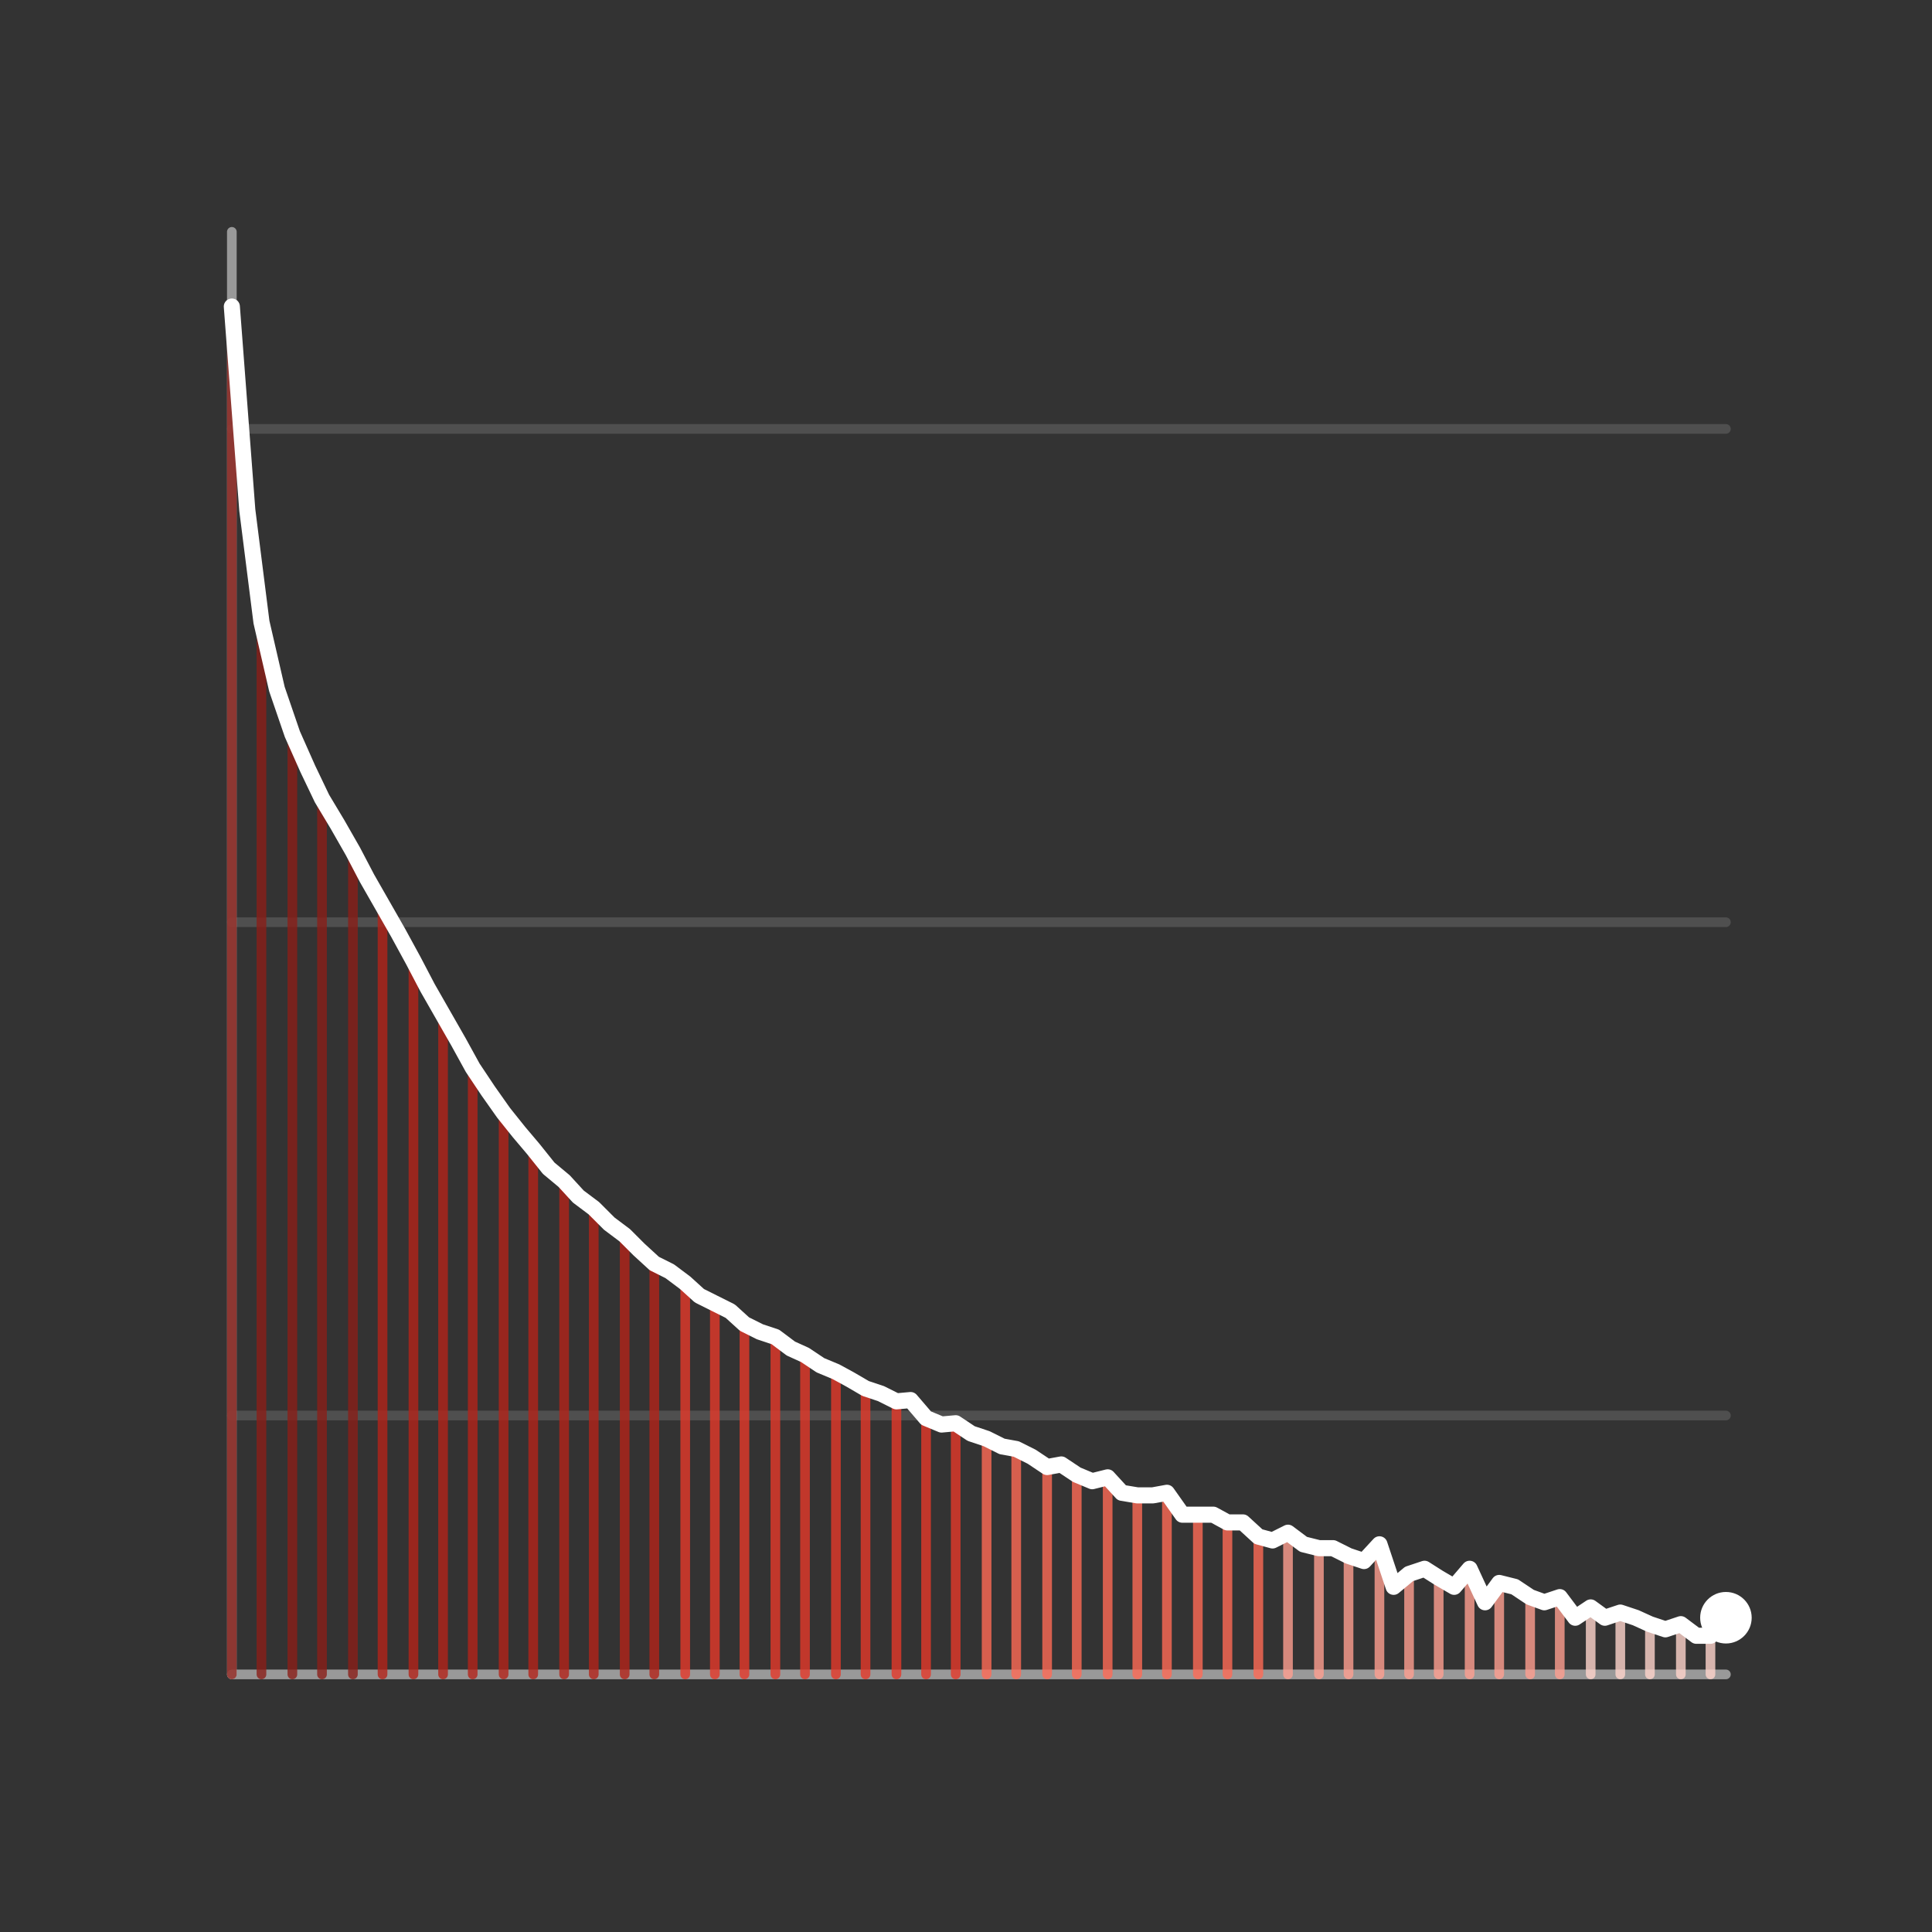
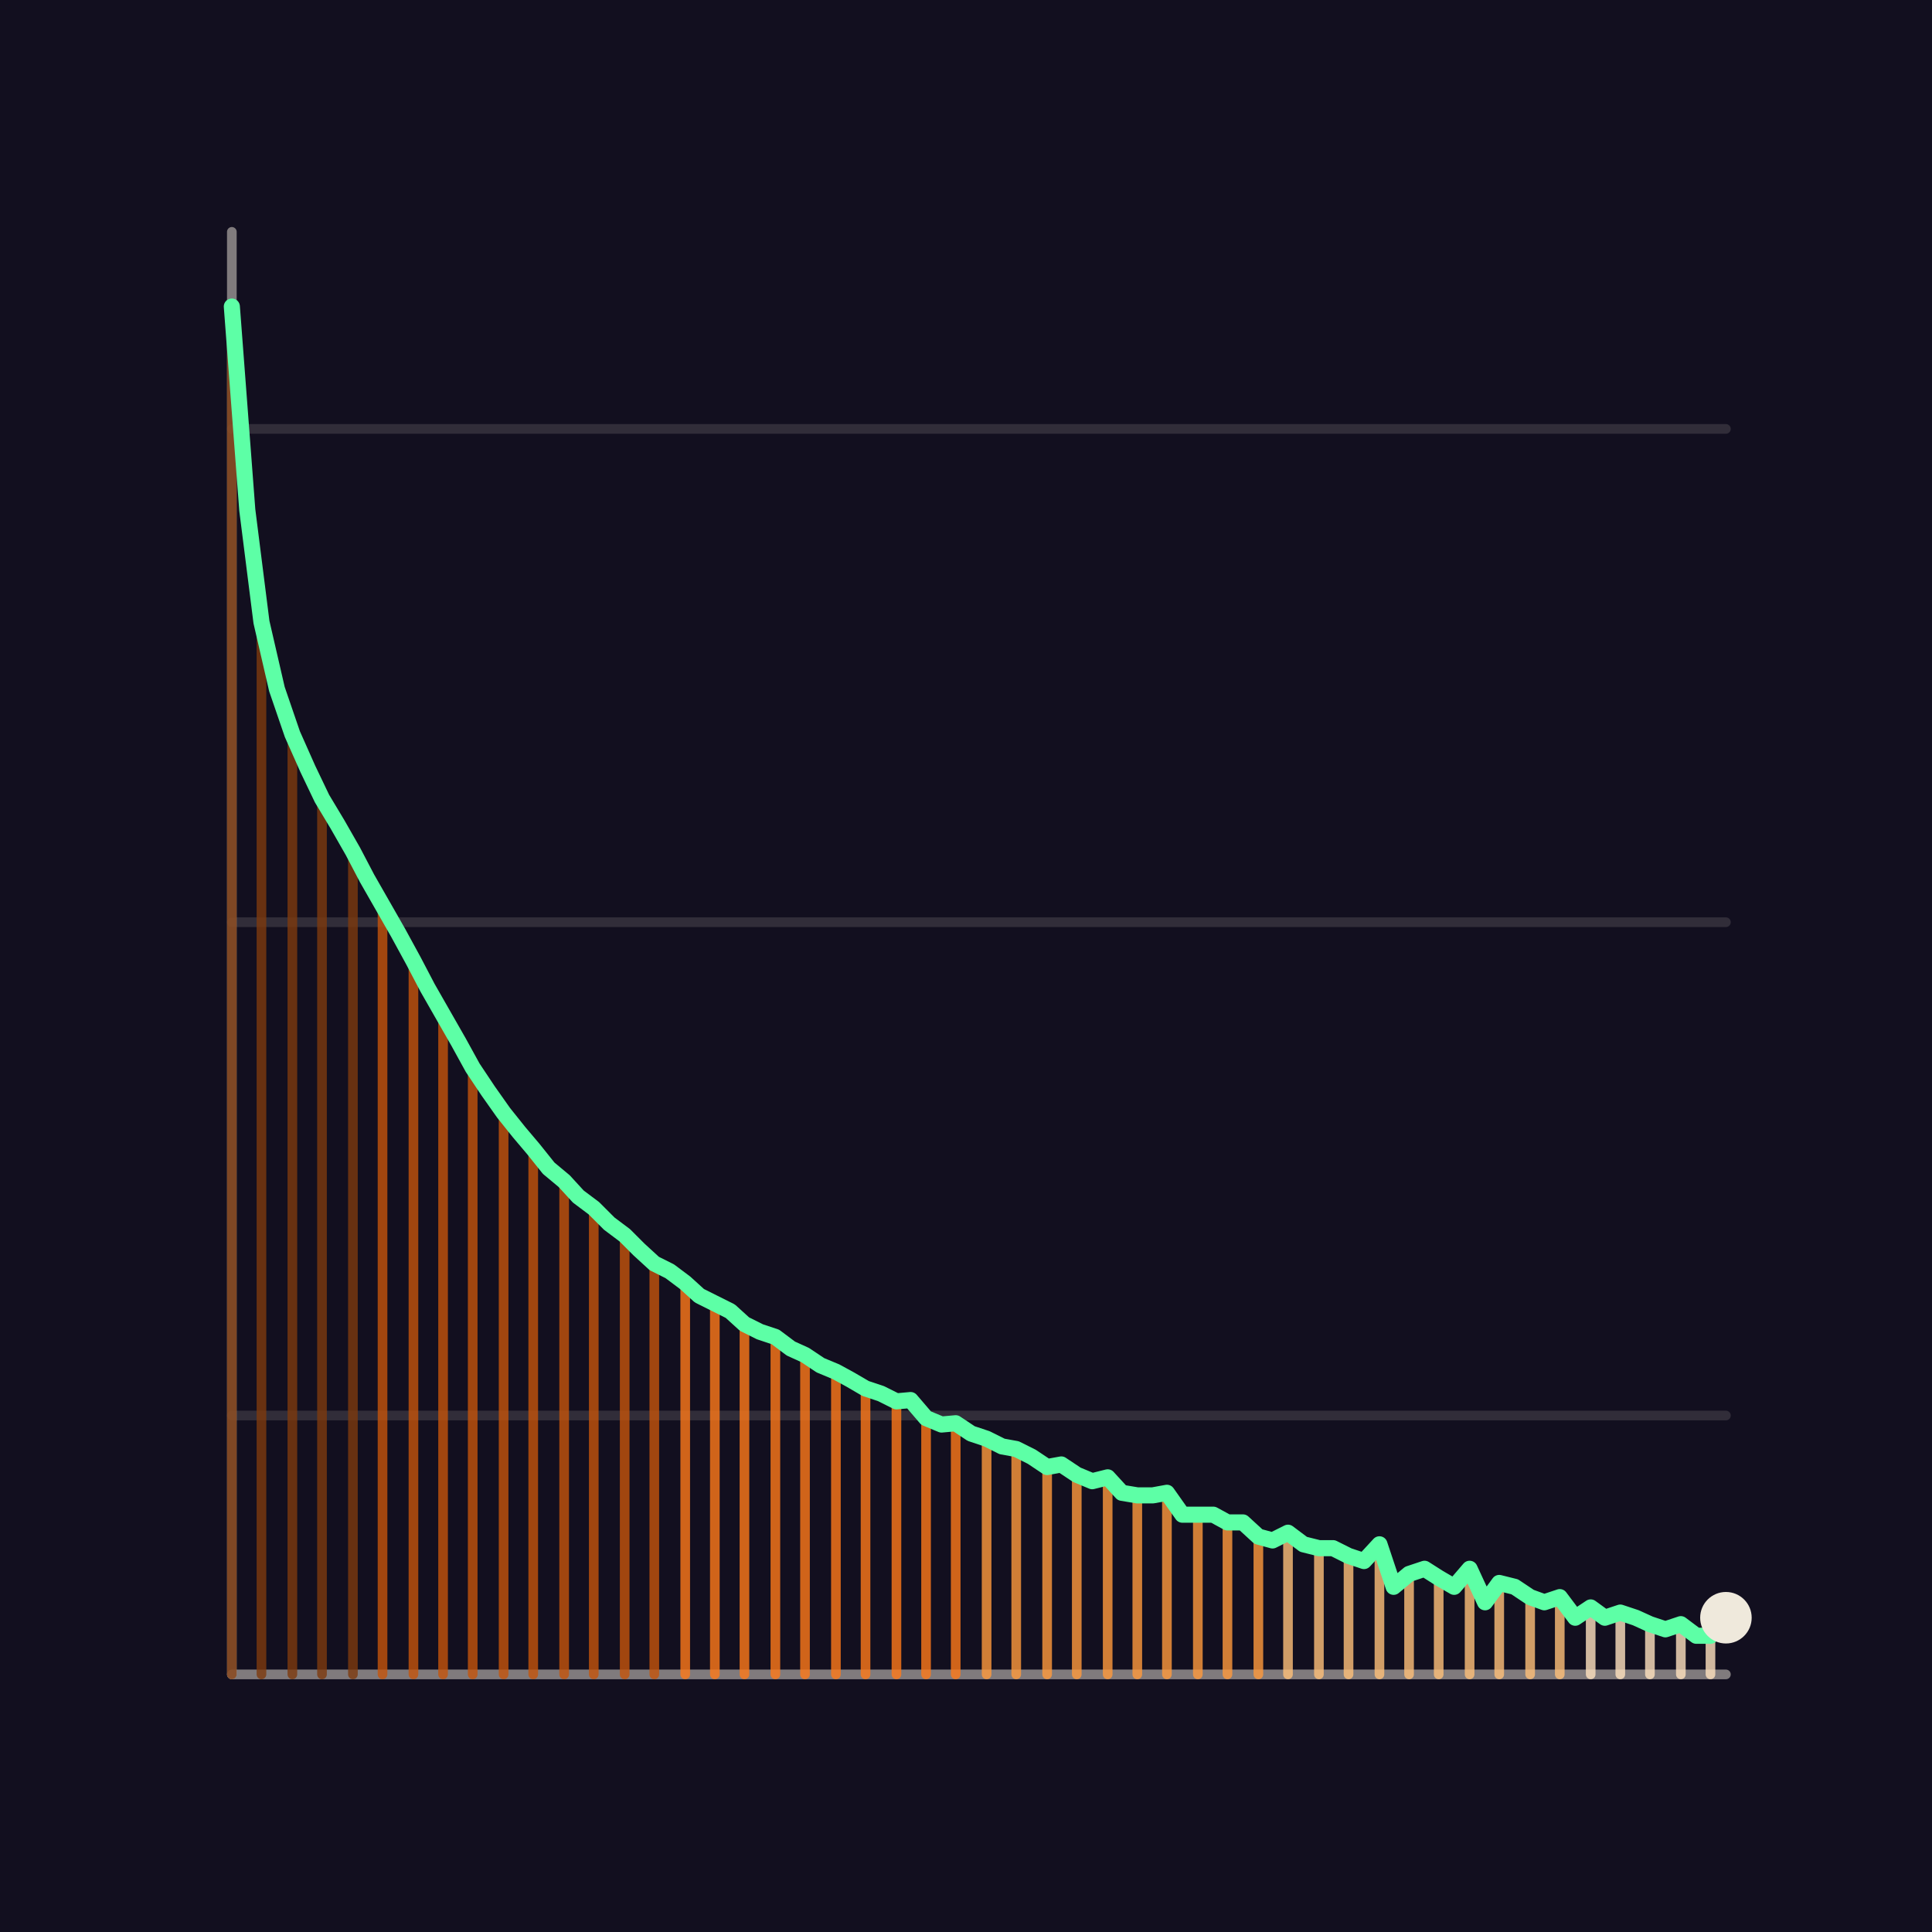
<svg xmlns="http://www.w3.org/2000/svg" viewBox="0 0 150 150" width="150" height="150">
-   <rect width="150" height="150" fill="#333333" />
+   <rect width="150" height="150" fill="#120f1f" />
  <g stroke-linecap="round" stroke-linejoin="round">
-     <path d="M18 33.3 134 33.3" fill="none" stroke="#ffffff" stroke-width="0.75" stroke-opacity="0.14" />
-     <path d="M18 71.6 134 71.6" fill="none" stroke="#ffffff" stroke-width="0.75" stroke-opacity="0.14" />
-     <path d="M18 109.9 134 109.9" fill="none" stroke="#ffffff" stroke-width="0.75" stroke-opacity="0.14" />
-     <path d="M18 18 18 130" fill="none" stroke="#ffffff" stroke-width="0.75" stroke-opacity="0.5" />
-     <path d="M18 130 134 130" fill="none" stroke="#ffffff" stroke-width="0.75" stroke-opacity="0.5" />
-     <path d="M18 23.8 18 130" fill="none" stroke="#8a1f18" stroke-width="0.75" stroke-opacity="0.8" />
-     <path d="M20.3 48.3 20.3 130" fill="none" stroke="#8a1f18" stroke-width="0.75" stroke-opacity="0.8" />
-     <path d="M22.7 57 22.7 130" fill="none" stroke="#8a1f18" stroke-width="0.75" stroke-opacity="0.8" />
-     <path d="M25 62 25 130" fill="none" stroke="#8a1f18" stroke-width="0.75" stroke-opacity="0.8" />
-     <path d="M27.4 66.1 27.4 130" fill="none" stroke="#8a1f18" stroke-width="0.75" stroke-opacity="0.8" />
-     <path d="M29.7 70.3 29.7 130" fill="none" stroke="#b3231a" stroke-width="0.75" stroke-opacity="0.8" />
-     <path d="M32.1 74.6 32.1 130" fill="none" stroke="#b3231a" stroke-width="0.75" stroke-opacity="0.8" />
-     <path d="M34.4 78.8 34.4 130" fill="none" stroke="#b3231a" stroke-width="0.75" stroke-opacity="0.8" />
-     <path d="M36.7 82.9 36.7 130" fill="none" stroke="#b3231a" stroke-width="0.75" stroke-opacity="0.8" />
-     <path d="M39.1 86.4 39.1 130" fill="none" stroke="#b3231a" stroke-width="0.75" stroke-opacity="0.8" />
-     <path d="M41.4 89.2 41.4 130" fill="none" stroke="#b3231a" stroke-width="0.75" stroke-opacity="0.8" />
-     <path d="M43.8 91.7 43.8 130" fill="none" stroke="#b3231a" stroke-width="0.75" stroke-opacity="0.8" />
-     <path d="M46.1 93.8 46.1 130" fill="none" stroke="#b3231a" stroke-width="0.75" stroke-opacity="0.8" />
-     <path d="M48.5 95.9 48.5 130" fill="none" stroke="#b3231a" stroke-width="0.75" stroke-opacity="0.8" />
-     <path d="M50.8 98.1 50.8 130" fill="none" stroke="#b3231a" stroke-width="0.75" stroke-opacity="0.8" />
-     <path d="M53.2 99.6 53.2 130" fill="none" stroke="#e5392a" stroke-width="0.75" stroke-opacity="0.8" />
-     <path d="M55.5 101.2 55.5 130" fill="none" stroke="#e5392a" stroke-width="0.75" stroke-opacity="0.8" />
-     <path d="M57.8 102.8 57.8 130" fill="none" stroke="#e5392a" stroke-width="0.75" stroke-opacity="0.8" />
-     <path d="M60.2 103.8 60.2 130" fill="none" stroke="#e5392a" stroke-width="0.75" stroke-opacity="0.8" />
-     <path d="M62.5 105.2 62.5 130" fill="none" stroke="#e5392a" stroke-width="0.75" stroke-opacity="0.8" />
-     <path d="M64.9 106.5 64.9 130" fill="none" stroke="#e5392a" stroke-width="0.75" stroke-opacity="0.8" />
-     <path d="M67.2 107.8 67.2 130" fill="none" stroke="#e5392a" stroke-width="0.75" stroke-opacity="0.8" />
-     <path d="M69.6 108.8 69.6 130" fill="none" stroke="#e5392a" stroke-width="0.75" stroke-opacity="0.8" />
-     <path d="M71.9 110.1 71.9 130" fill="none" stroke="#e5392a" stroke-width="0.75" stroke-opacity="0.8" />
-     <path d="M74.2 110.5 74.2 130" fill="none" stroke="#e5392a" stroke-width="0.75" stroke-opacity="0.8" />
-     <path d="M76.6 111.7 76.6 130" fill="none" stroke="#ff6a55" stroke-width="0.75" stroke-opacity="0.8" />
-     <path d="M78.9 112.5 78.9 130" fill="none" stroke="#ff6a55" stroke-width="0.75" stroke-opacity="0.8" />
-     <path d="M81.3 113.9 81.3 130" fill="none" stroke="#ff6a55" stroke-width="0.75" stroke-opacity="0.8" />
-     <path d="M83.6 114.5 83.6 130" fill="none" stroke="#ff6a55" stroke-width="0.75" stroke-opacity="0.8" />
-     <path d="M86 114.7 86 130" fill="none" stroke="#ff6a55" stroke-width="0.75" stroke-opacity="0.8" />
-     <path d="M88.3 116.1 88.3 130" fill="none" stroke="#ff6a55" stroke-width="0.75" stroke-opacity="0.8" />
-     <path d="M90.6 115.9 90.6 130" fill="none" stroke="#ff6a55" stroke-width="0.75" stroke-opacity="0.8" />
-     <path d="M93 117.6 93 130" fill="none" stroke="#ff6a55" stroke-width="0.75" stroke-opacity="0.8" />
-     <path d="M95.3 118.2 95.3 130" fill="none" stroke="#ff6a55" stroke-width="0.75" stroke-opacity="0.8" />
-     <path d="M97.7 119.3 97.7 130" fill="none" stroke="#ff6a55" stroke-width="0.75" stroke-opacity="0.8" />
-     <path d="M100 119 100 130" fill="none" stroke="#ff9f90" stroke-width="0.75" stroke-opacity="0.8" />
-     <path d="M102.4 120.2 102.4 130" fill="none" stroke="#ff9f90" stroke-width="0.75" stroke-opacity="0.8" />
-     <path d="M104.7 120.8 104.7 130" fill="none" stroke="#ff9f90" stroke-width="0.75" stroke-opacity="0.8" />
-     <path d="M107.1 119.9 107.1 130" fill="none" stroke="#ff9f90" stroke-width="0.75" stroke-opacity="0.8" />
-     <path d="M109.4 122.2 109.4 130" fill="none" stroke="#ff9f90" stroke-width="0.75" stroke-opacity="0.8" />
-     <path d="M111.7 122.5 111.7 130" fill="none" stroke="#ff9f90" stroke-width="0.75" stroke-opacity="0.8" />
-     <path d="M114.1 121.8 114.1 130" fill="none" stroke="#ff9f90" stroke-width="0.75" stroke-opacity="0.8" />
-     <path d="M116.4 122.9 116.4 130" fill="none" stroke="#ff9f90" stroke-width="0.75" stroke-opacity="0.8" />
-     <path d="M118.8 124 118.8 130" fill="none" stroke="#ff9f90" stroke-width="0.75" stroke-opacity="0.8" />
-     <path d="M121.1 124 121.1 130" fill="none" stroke="#ff9f90" stroke-width="0.75" stroke-opacity="0.8" />
-     <path d="M123.5 124.8 123.5 130" fill="none" stroke="#ffd4cc" stroke-width="0.75" stroke-opacity="0.8" />
-     <path d="M125.8 125.2 125.8 130" fill="none" stroke="#ffd4cc" stroke-width="0.75" stroke-opacity="0.8" />
-     <path d="M128.1 126.1 128.1 130" fill="none" stroke="#ffd4cc" stroke-width="0.75" stroke-opacity="0.8" />
-     <path d="M130.5 126.1 130.5 130" fill="none" stroke="#ffd4cc" stroke-width="0.75" stroke-opacity="0.8" />
-     <path d="M132.8 127 132.8 130" fill="none" stroke="#ffd4cc" stroke-width="0.75" stroke-opacity="0.8" />
-     <path d="M18 23.8 19.2 39.6 20.3 48.3 21.5 53.5 22.7 57 23.9 59.7 25 62 26.2 64 27.4 66.1 28.5 68.2 29.7 70.3 30.9 72.4 32.1 74.6 33.2 76.7 34.4 78.8 35.6 80.9 36.7 82.9 37.9 84.7 39.1 86.4 40.3 87.9 41.4 89.2 42.6 90.7 43.8 91.7 44.9 92.9 46.1 93.8 47.3 95 48.5 95.9 49.6 97 50.8 98.1 52 98.7 53.2 99.6 54.3 100.6 55.5 101.2 56.7 101.8 57.8 102.8 59 103.4 60.2 103.8 61.4 104.7 62.5 105.2 63.7 106 64.9 106.5 66 107.1 67.2 107.8 68.4 108.2 69.6 108.8 70.7 108.7 71.9 110.1 73.1 110.6 74.2 110.5 75.4 111.3 76.6 111.7 77.8 112.3 78.9 112.5 80.1 113.1 81.3 113.9 82.4 113.7 83.6 114.5 84.8 115 86 114.7 87.1 115.9 88.3 116.1 89.5 116.1 90.6 115.9 91.8 117.6 93 117.6 94.2 117.6 95.3 118.2 96.5 118.2 97.7 119.3 98.8 119.6 100 119 101.2 119.9 102.4 120.2 103.5 120.2 104.7 120.8 105.9 121.2 107.1 119.9 108.2 123.2 109.4 122.2 110.6 121.8 111.7 122.5 112.9 123.2 114.1 121.8 115.3 124.4 116.4 122.9 117.6 123.2 118.8 124 119.9 124.4 121.1 124 122.3 125.6 123.5 124.8 124.6 125.6 125.8 125.2 127 125.6 128.1 126.1 129.3 126.5 130.5 126.1 131.7 127 132.8 127 134 125.6" fill="none" stroke="#ffffff" stroke-width="1.25" />
-     <circle cx="134" cy="125.6" r="2" fill="#ffffff" stroke="none" />
+     <path d="M18 33.3 134 33.3" fill="none" stroke="#efe9dc" stroke-width="0.75" stroke-opacity="0.14" />
+     <path d="M18 71.6 134 71.6" fill="none" stroke="#efe9dc" stroke-width="0.75" stroke-opacity="0.14" />
+     <path d="M18 109.9 134 109.9" fill="none" stroke="#efe9dc" stroke-width="0.75" stroke-opacity="0.14" />
+     <path d="M18 18 18 130" fill="none" stroke="#efe9dc" stroke-width="0.75" stroke-opacity="0.5" />
+     <path d="M18 130 134 130" fill="none" stroke="#efe9dc" stroke-width="0.75" stroke-opacity="0.5" />
+     <path d="M18 23.8 18 130" fill="none" stroke="#7d3a0e" stroke-width="0.75" stroke-opacity="0.8" />
+     <path d="M20.3 48.3 20.3 130" fill="none" stroke="#7d3a0e" stroke-width="0.75" stroke-opacity="0.8" />
+     <path d="M22.7 57 22.7 130" fill="none" stroke="#7d3a0e" stroke-width="0.75" stroke-opacity="0.8" />
+     <path d="M25 62 25 130" fill="none" stroke="#7d3a0e" stroke-width="0.75" stroke-opacity="0.8" />
+     <path d="M27.4 66.1 27.4 130" fill="none" stroke="#7d3a0e" stroke-width="0.75" stroke-opacity="0.8" />
+     <path d="M29.7 70.3 29.7 130" fill="none" stroke="#c4540c" stroke-width="0.75" stroke-opacity="0.8" />
+     <path d="M32.1 74.6 32.1 130" fill="none" stroke="#c4540c" stroke-width="0.75" stroke-opacity="0.8" />
+     <path d="M34.4 78.8 34.4 130" fill="none" stroke="#c4540c" stroke-width="0.75" stroke-opacity="0.8" />
+     <path d="M36.7 82.9 36.7 130" fill="none" stroke="#c4540c" stroke-width="0.75" stroke-opacity="0.8" />
+     <path d="M39.1 86.4 39.1 130" fill="none" stroke="#c4540c" stroke-width="0.75" stroke-opacity="0.8" />
+     <path d="M41.4 89.2 41.4 130" fill="none" stroke="#c4540c" stroke-width="0.75" stroke-opacity="0.8" />
+     <path d="M43.8 91.7 43.8 130" fill="none" stroke="#c4540c" stroke-width="0.75" stroke-opacity="0.8" />
+     <path d="M46.1 93.8 46.1 130" fill="none" stroke="#c4540c" stroke-width="0.75" stroke-opacity="0.8" />
+     <path d="M48.5 95.9 48.5 130" fill="none" stroke="#c4540c" stroke-width="0.75" stroke-opacity="0.8" />
+     <path d="M50.8 98.1 50.8 130" fill="none" stroke="#c4540c" stroke-width="0.75" stroke-opacity="0.8" />
+     <path d="M53.2 99.6 53.2 130" fill="none" stroke="#ff7a1a" stroke-width="0.75" stroke-opacity="0.8" />
+     <path d="M55.5 101.2 55.5 130" fill="none" stroke="#ff7a1a" stroke-width="0.75" stroke-opacity="0.8" />
+     <path d="M57.8 102.8 57.8 130" fill="none" stroke="#ff7a1a" stroke-width="0.75" stroke-opacity="0.8" />
+     <path d="M60.2 103.8 60.2 130" fill="none" stroke="#ff7a1a" stroke-width="0.75" stroke-opacity="0.8" />
+     <path d="M62.5 105.2 62.5 130" fill="none" stroke="#ff7a1a" stroke-width="0.75" stroke-opacity="0.8" />
+     <path d="M64.9 106.5 64.9 130" fill="none" stroke="#ff7a1a" stroke-width="0.75" stroke-opacity="0.8" />
+     <path d="M67.2 107.8 67.2 130" fill="none" stroke="#ff7a1a" stroke-width="0.75" stroke-opacity="0.8" />
+     <path d="M69.6 108.8 69.6 130" fill="none" stroke="#ff7a1a" stroke-width="0.75" stroke-opacity="0.8" />
+     <path d="M71.9 110.1 71.9 130" fill="none" stroke="#ff7a1a" stroke-width="0.75" stroke-opacity="0.8" />
+     <path d="M74.2 110.5 74.2 130" fill="none" stroke="#ff7a1a" stroke-width="0.75" stroke-opacity="0.8" />
+     <path d="M76.6 111.7 76.6 130" fill="none" stroke="#ff9a3d" stroke-width="0.75" stroke-opacity="0.8" />
+     <path d="M78.9 112.5 78.9 130" fill="none" stroke="#ff9a3d" stroke-width="0.75" stroke-opacity="0.8" />
+     <path d="M81.3 113.9 81.3 130" fill="none" stroke="#ff9a3d" stroke-width="0.75" stroke-opacity="0.8" />
+     <path d="M83.6 114.5 83.6 130" fill="none" stroke="#ff9a3d" stroke-width="0.75" stroke-opacity="0.8" />
+     <path d="M86 114.7 86 130" fill="none" stroke="#ff9a3d" stroke-width="0.75" stroke-opacity="0.8" />
+     <path d="M88.3 116.1 88.3 130" fill="none" stroke="#ff9a3d" stroke-width="0.75" stroke-opacity="0.8" />
+     <path d="M90.6 115.9 90.6 130" fill="none" stroke="#ff9a3d" stroke-width="0.75" stroke-opacity="0.8" />
+     <path d="M93 117.6 93 130" fill="none" stroke="#ff9a3d" stroke-width="0.75" stroke-opacity="0.8" />
+     <path d="M95.3 118.2 95.3 130" fill="none" stroke="#ff9a3d" stroke-width="0.75" stroke-opacity="0.8" />
+     <path d="M97.7 119.3 97.7 130" fill="none" stroke="#ff9a3d" stroke-width="0.75" stroke-opacity="0.8" />
+     <path d="M100 119 100 130" fill="none" stroke="#ffc07a" stroke-width="0.75" stroke-opacity="0.8" />
+     <path d="M102.4 120.2 102.4 130" fill="none" stroke="#ffc07a" stroke-width="0.75" stroke-opacity="0.8" />
+     <path d="M104.7 120.8 104.7 130" fill="none" stroke="#ffc07a" stroke-width="0.75" stroke-opacity="0.8" />
+     <path d="M107.1 119.9 107.1 130" fill="none" stroke="#ffc07a" stroke-width="0.75" stroke-opacity="0.8" />
+     <path d="M109.4 122.2 109.4 130" fill="none" stroke="#ffc07a" stroke-width="0.75" stroke-opacity="0.8" />
+     <path d="M111.7 122.5 111.7 130" fill="none" stroke="#ffc07a" stroke-width="0.75" stroke-opacity="0.8" />
+     <path d="M114.1 121.8 114.1 130" fill="none" stroke="#ffc07a" stroke-width="0.75" stroke-opacity="0.8" />
+     <path d="M116.4 122.9 116.4 130" fill="none" stroke="#ffc07a" stroke-width="0.75" stroke-opacity="0.8" />
+     <path d="M118.8 124 118.8 130" fill="none" stroke="#ffc07a" stroke-width="0.75" stroke-opacity="0.8" />
+     <path d="M121.1 124 121.1 130" fill="none" stroke="#ffc07a" stroke-width="0.75" stroke-opacity="0.8" />
+     <path d="M123.5 124.8 123.5 130" fill="none" stroke="#ffe2bf" stroke-width="0.75" stroke-opacity="0.8" />
+     <path d="M125.8 125.2 125.8 130" fill="none" stroke="#ffe2bf" stroke-width="0.75" stroke-opacity="0.8" />
+     <path d="M128.1 126.1 128.1 130" fill="none" stroke="#ffe2bf" stroke-width="0.75" stroke-opacity="0.8" />
+     <path d="M130.5 126.1 130.5 130" fill="none" stroke="#ffe2bf" stroke-width="0.75" stroke-opacity="0.8" />
+     <path d="M132.8 127 132.8 130" fill="none" stroke="#ffe2bf" stroke-width="0.75" stroke-opacity="0.8" />
+     <path d="M18 23.8 19.2 39.6 20.3 48.3 21.5 53.5 22.7 57 23.9 59.7 25 62 26.2 64 27.4 66.1 28.5 68.2 29.7 70.3 30.9 72.4 32.1 74.6 33.2 76.7 34.4 78.8 35.6 80.9 36.7 82.9 37.9 84.7 39.1 86.4 40.3 87.9 41.4 89.2 42.6 90.7 43.8 91.7 44.9 92.9 46.1 93.8 47.3 95 48.5 95.9 49.6 97 50.8 98.1 52 98.7 53.2 99.6 54.3 100.6 55.5 101.2 56.7 101.8 57.8 102.8 59 103.4 60.2 103.8 61.4 104.7 62.5 105.2 63.7 106 64.9 106.5 66 107.1 67.2 107.8 68.4 108.2 69.6 108.8 70.7 108.7 71.9 110.1 73.1 110.6 74.2 110.5 75.4 111.3 76.6 111.7 77.8 112.3 78.9 112.5 80.1 113.1 81.3 113.9 82.4 113.7 83.6 114.5 84.8 115 86 114.7 87.1 115.9 88.3 116.1 89.5 116.1 90.6 115.9 91.8 117.6 93 117.6 94.2 117.6 95.3 118.2 96.5 118.2 97.7 119.3 98.8 119.6 100 119 101.2 119.9 102.4 120.2 103.5 120.2 104.7 120.8 105.9 121.2 107.1 119.9 108.2 123.2 109.4 122.2 110.6 121.8 111.7 122.5 112.9 123.2 114.1 121.8 115.3 124.4 116.4 122.9 117.6 123.2 118.8 124 119.9 124.4 121.1 124 122.3 125.6 123.5 124.8 124.6 125.6 125.8 125.2 127 125.6 128.1 126.1 129.3 126.5 130.5 126.1 131.7 127 132.8 127 134 125.6" fill="none" stroke="#5dffa6" stroke-width="1.25" />
+     <circle cx="134" cy="125.6" r="2" fill="#efe9dc" stroke="none" />
  </g>
</svg>
